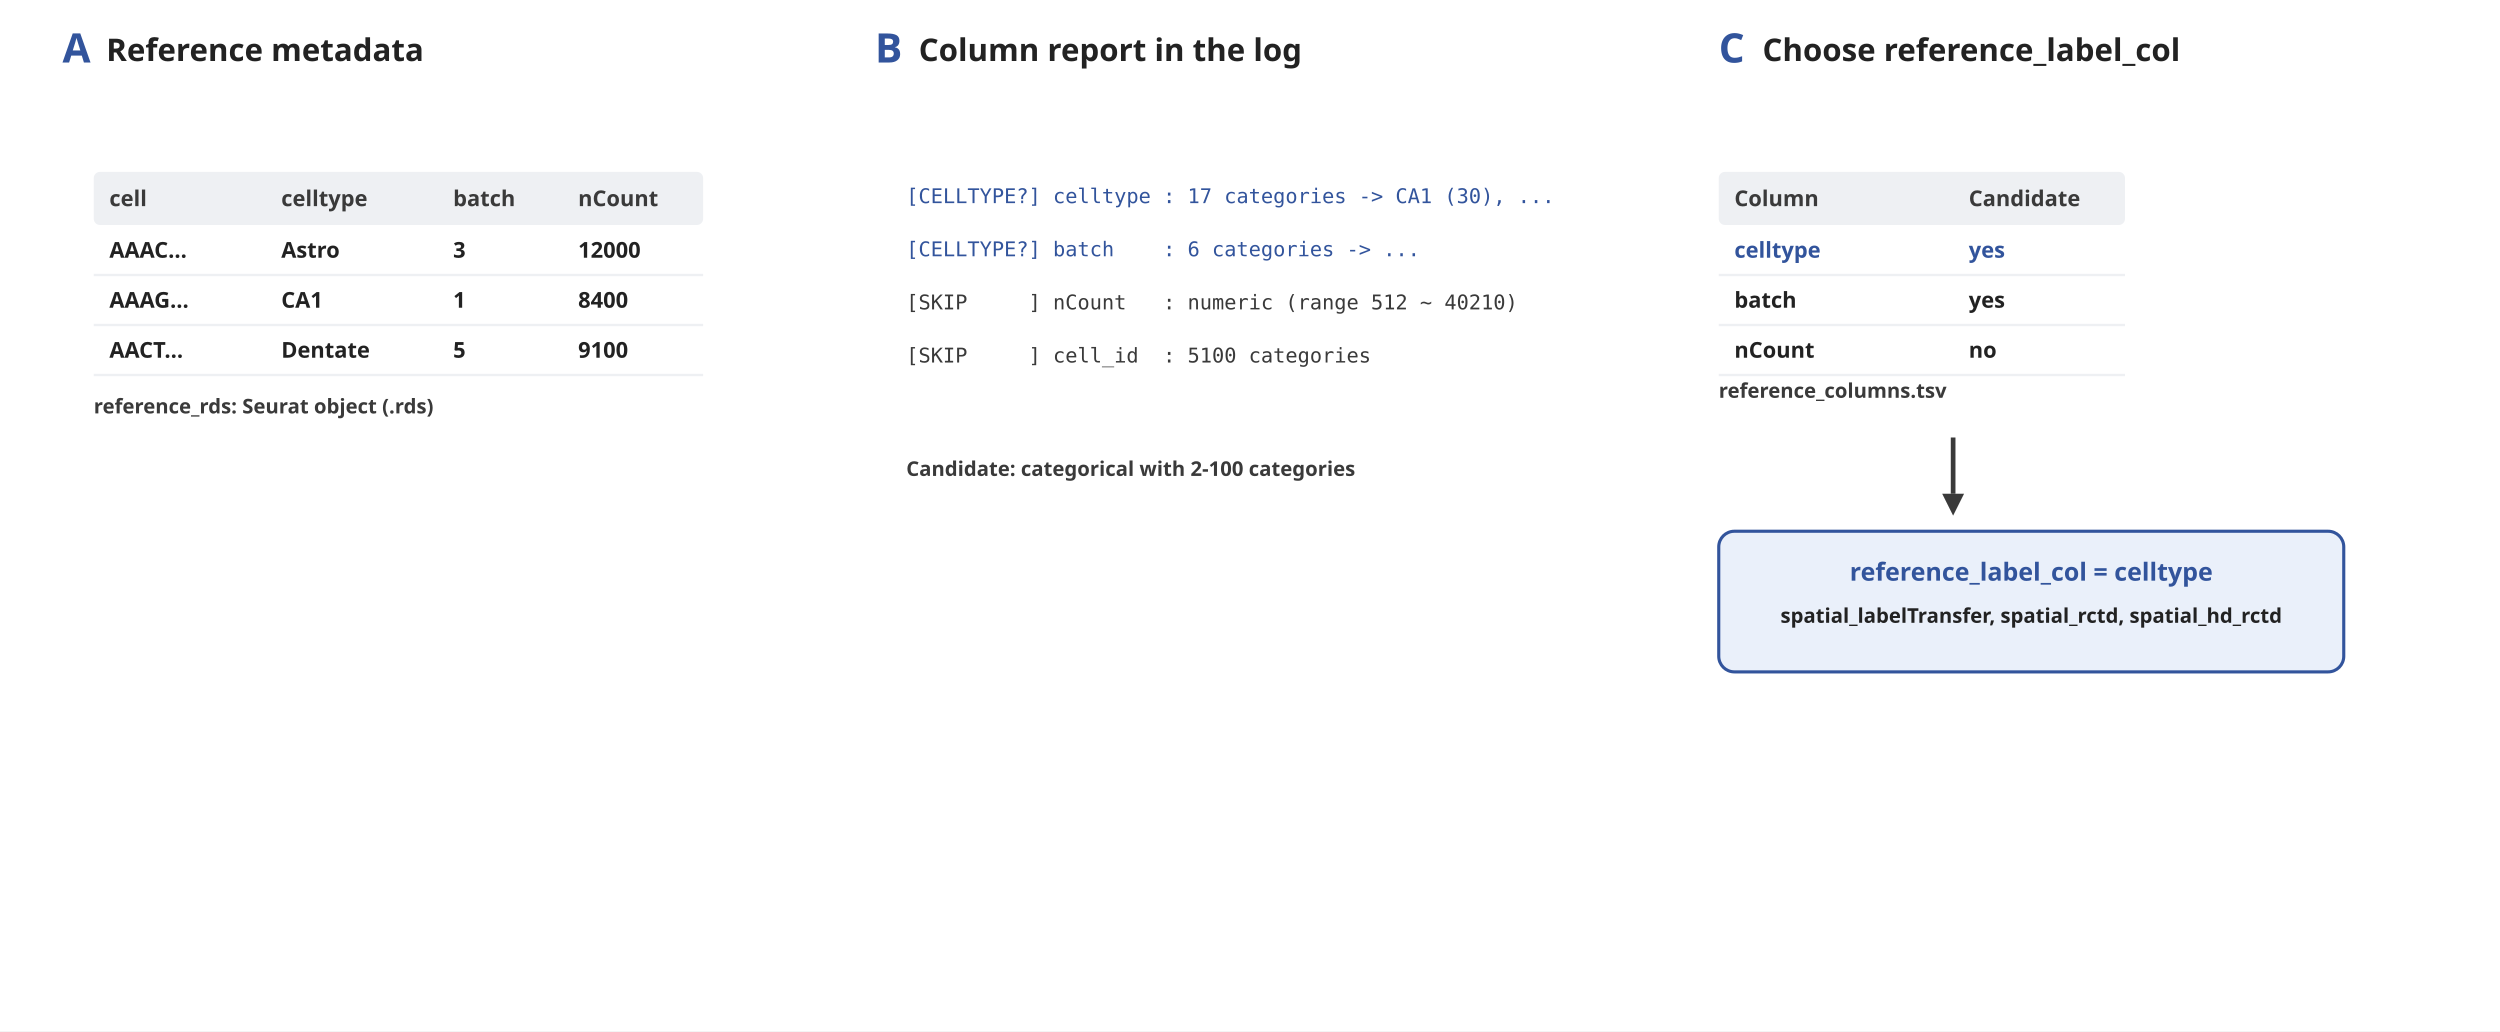
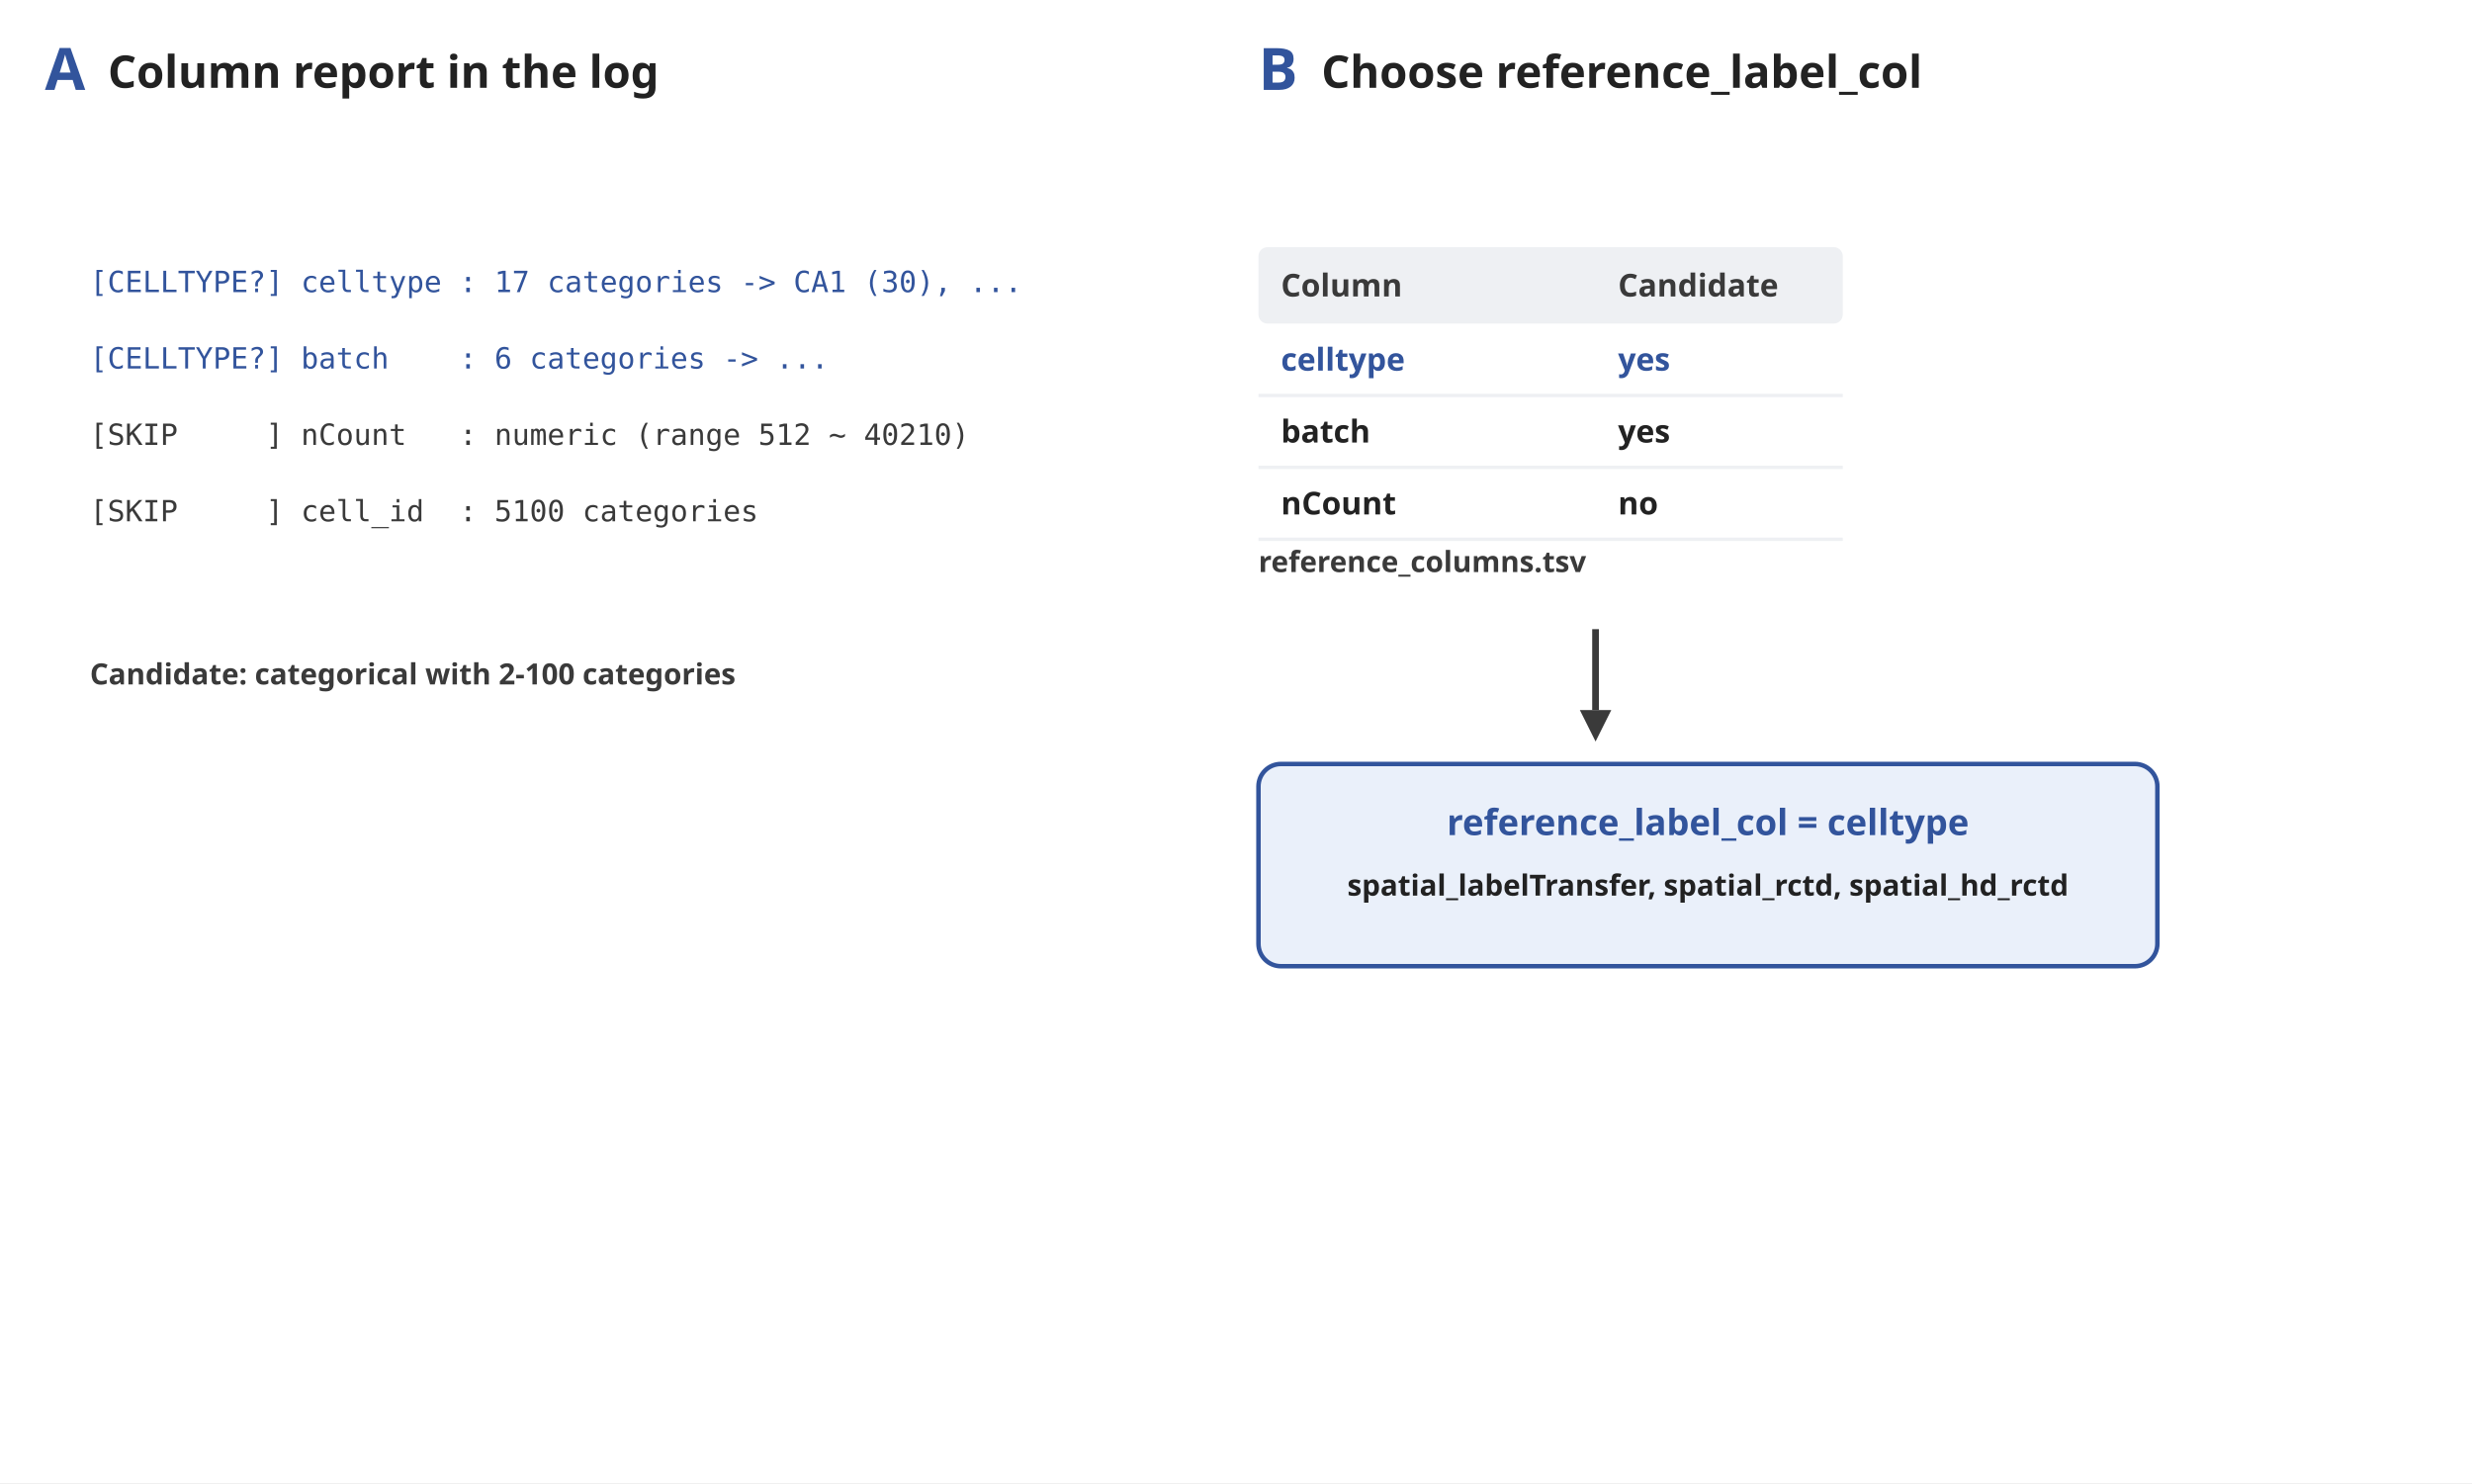
- <svg xmlns="http://www.w3.org/2000/svg" width="1600" height="660" viewBox="0 0 1600 660">
-   <rect width="1600" height="660" fill="#FFFFFF" />
-   <text x="40" y="40" font-family="Pretendard, sans-serif" font-size="26" font-weight="800" fill="#32549C">A</text>
-   <text x="68.0" y="32.0" font-family="Pretendard, sans-serif" font-size="20" font-weight="700" fill="#222222" text-anchor="start" dominant-baseline="middle">Reference metadata</text>
-   <rect x="60.0" y="110.0" width="390.0" height="34.0" rx="4" fill="#EEF0F3" opacity="1" />
-   <text x="70.0" y="127.0" font-family="Pretendard, sans-serif" font-size="14" font-weight="700" fill="#3A3A3A" text-anchor="start" dominant-baseline="middle">cell</text>
-   <text x="180.0" y="127.0" font-family="Pretendard, sans-serif" font-size="14" font-weight="700" fill="#3A3A3A" text-anchor="start" dominant-baseline="middle">celltype</text>
-   <text x="290.0" y="127.0" font-family="Pretendard, sans-serif" font-size="14" font-weight="700" fill="#3A3A3A" text-anchor="start" dominant-baseline="middle">batch</text>
-   <text x="370.0" y="127.0" font-family="Pretendard, sans-serif" font-size="14" font-weight="700" fill="#3A3A3A" text-anchor="start" dominant-baseline="middle">nCount</text>
-   <line x1="60.0" y1="176.0" x2="450.0" y2="176.0" stroke="#EEF0F3" stroke-width="1.5" />
-   <text x="70.0" y="160.0" font-family="Pretendard, sans-serif" font-size="14" font-weight="600" fill="#222222" text-anchor="start" dominant-baseline="middle">AAAC...</text>
-   <text x="180.0" y="160.0" font-family="Pretendard, sans-serif" font-size="14" font-weight="600" fill="#222222" text-anchor="start" dominant-baseline="middle">Astro</text>
-   <text x="290.0" y="160.0" font-family="Pretendard, sans-serif" font-size="14" font-weight="600" fill="#222222" text-anchor="start" dominant-baseline="middle">3</text>
-   <text x="370.0" y="160.0" font-family="Pretendard, sans-serif" font-size="14" font-weight="600" fill="#222222" text-anchor="start" dominant-baseline="middle">12000</text>
-   <line x1="60.0" y1="208.0" x2="450.0" y2="208.0" stroke="#EEF0F3" stroke-width="1.5" />
-   <text x="70.0" y="192.0" font-family="Pretendard, sans-serif" font-size="14" font-weight="600" fill="#222222" text-anchor="start" dominant-baseline="middle">AAAG...</text>
-   <text x="180.0" y="192.0" font-family="Pretendard, sans-serif" font-size="14" font-weight="600" fill="#222222" text-anchor="start" dominant-baseline="middle">CA1</text>
-   <text x="290.0" y="192.0" font-family="Pretendard, sans-serif" font-size="14" font-weight="600" fill="#222222" text-anchor="start" dominant-baseline="middle">1</text>
-   <text x="370.0" y="192.0" font-family="Pretendard, sans-serif" font-size="14" font-weight="600" fill="#222222" text-anchor="start" dominant-baseline="middle">8400</text>
-   <line x1="60.0" y1="240.0" x2="450.0" y2="240.0" stroke="#EEF0F3" stroke-width="1.5" />
-   <text x="70.0" y="224.0" font-family="Pretendard, sans-serif" font-size="14" font-weight="600" fill="#222222" text-anchor="start" dominant-baseline="middle">AACT...</text>
-   <text x="180.0" y="224.0" font-family="Pretendard, sans-serif" font-size="14" font-weight="600" fill="#222222" text-anchor="start" dominant-baseline="middle">Dentate</text>
-   <text x="290.0" y="224.0" font-family="Pretendard, sans-serif" font-size="14" font-weight="600" fill="#222222" text-anchor="start" dominant-baseline="middle">5</text>
-   <text x="370.0" y="224.0" font-family="Pretendard, sans-serif" font-size="14" font-weight="600" fill="#222222" text-anchor="start" dominant-baseline="middle">9100</text>
-   <text x="60.0" y="260.0" font-family="Pretendard, sans-serif" font-size="13" font-weight="600" fill="#3A3A3A" text-anchor="start" dominant-baseline="middle">reference_rds: Seurat object (.rds)</text>
-   <text x="560" y="40" font-family="Pretendard, sans-serif" font-size="26" font-weight="800" fill="#32549C">B</text>
-   <text x="588.0" y="32.0" font-family="Pretendard, sans-serif" font-size="20" font-weight="700" fill="#222222" text-anchor="start" dominant-baseline="middle">Column report in the log</text>
-   <text x="580" y="130" font-family="DejaVu Sans Mono, monospace" font-size="13" fill="#32549C" xml:space="preserve">[CELLTYPE?] celltype : 17 categories -&gt; CA1 (30), ...</text>
-   <text x="580" y="164" font-family="DejaVu Sans Mono, monospace" font-size="13" fill="#32549C" xml:space="preserve">[CELLTYPE?] batch    : 6 categories -&gt; ...</text>
-   <text x="580" y="198" font-family="DejaVu Sans Mono, monospace" font-size="13" fill="#3A3A3A" xml:space="preserve">[SKIP     ] nCount   : numeric (range 512 ~ 40210)</text>
-   <text x="580" y="232" font-family="DejaVu Sans Mono, monospace" font-size="13" fill="#3A3A3A" xml:space="preserve">[SKIP     ] cell_id  : 5100 categories</text>
-   <text x="580.0" y="300.0" font-family="Pretendard, sans-serif" font-size="13" font-weight="600" fill="#3A3A3A" text-anchor="start" dominant-baseline="middle">Candidate: categorical with 2-100 categories</text>
-   <text x="1100" y="40" font-family="Pretendard, sans-serif" font-size="26" font-weight="800" fill="#32549C">C</text>
-   <text x="1128.0" y="32.0" font-family="Pretendard, sans-serif" font-size="20" font-weight="700" fill="#222222" text-anchor="start" dominant-baseline="middle">Choose reference_label_col</text>
-   <rect x="1100.0" y="110.0" width="260.0" height="34.0" rx="4" fill="#EEF0F3" opacity="1" />
-   <text x="1110.0" y="127.0" font-family="Pretendard, sans-serif" font-size="14" font-weight="700" fill="#3A3A3A" text-anchor="start" dominant-baseline="middle">Column</text>
-   <text x="1260.0" y="127.0" font-family="Pretendard, sans-serif" font-size="14" font-weight="700" fill="#3A3A3A" text-anchor="start" dominant-baseline="middle">Candidate</text>
-   <line x1="1100.0" y1="176.0" x2="1360.0" y2="176.0" stroke="#EEF0F3" stroke-width="1.5" />
-   <text x="1110.0" y="160.0" font-family="Pretendard, sans-serif" font-size="14" font-weight="600" fill="#32549C" text-anchor="start" dominant-baseline="middle">celltype</text>
-   <text x="1260.0" y="160.0" font-family="Pretendard, sans-serif" font-size="14" font-weight="600" fill="#32549C" text-anchor="start" dominant-baseline="middle">yes</text>
-   <line x1="1100.0" y1="208.0" x2="1360.0" y2="208.0" stroke="#EEF0F3" stroke-width="1.5" />
-   <text x="1110.0" y="192.0" font-family="Pretendard, sans-serif" font-size="14" font-weight="600" fill="#222222" text-anchor="start" dominant-baseline="middle">batch</text>
-   <text x="1260.0" y="192.0" font-family="Pretendard, sans-serif" font-size="14" font-weight="600" fill="#222222" text-anchor="start" dominant-baseline="middle">yes</text>
-   <line x1="1100.0" y1="240.0" x2="1360.0" y2="240.0" stroke="#EEF0F3" stroke-width="1.5" />
-   <text x="1110.0" y="224.0" font-family="Pretendard, sans-serif" font-size="14" font-weight="600" fill="#222222" text-anchor="start" dominant-baseline="middle">nCount</text>
-   <text x="1260.0" y="224.0" font-family="Pretendard, sans-serif" font-size="14" font-weight="600" fill="#222222" text-anchor="start" dominant-baseline="middle">no</text>
-   <text x="1100.0" y="250.0" font-family="Pretendard, sans-serif" font-size="13" font-weight="600" fill="#3A3A3A" text-anchor="start" dominant-baseline="middle">reference_columns.tsv</text>
-   <line x1="1250.0" y1="280.0" x2="1250.0" y2="316.0" stroke="#3A3A3A" stroke-width="3" />
-   <path d="M1250.0,330.0 L1257.0,316.0 L1243.0,316.0 Z" fill="#3A3A3A" />
-   <rect x="1100.0" y="340.0" width="400.0" height="90.0" rx="10" fill="#EAF0FA" stroke="#32549C" stroke-width="2" opacity="1" />
-   <text x="1300.0" y="366.0" font-family="Pretendard, sans-serif" font-size="16" font-weight="800" fill="#32549C" text-anchor="middle" dominant-baseline="middle">reference_label_col = celltype</text>
-   <text x="1300.0" y="394.0" font-family="Pretendard, sans-serif" font-size="13" font-weight="600" fill="#222222" text-anchor="middle" dominant-baseline="middle">spatial_labelTransfer, spatial_rctd, spatial_hd_rctd</text>
+ <svg xmlns="http://www.w3.org/2000/svg" width="1100" height="660" viewBox="0 0 1100 660">
+   <rect width="1100" height="660" fill="#FFFFFF" />
+   <svg x="0" y="0" width="540" height="660" viewBox="540 0 540 660">
+     <rect width="1600" height="660" fill="#FFFFFF" />
+     <text x="40" y="40" font-family="Pretendard, sans-serif" font-size="26" font-weight="800" fill="#32549C">A</text>
+     <text x="68.0" y="32.0" font-family="Pretendard, sans-serif" font-size="20" font-weight="700" fill="#222222" text-anchor="start" dominant-baseline="middle">Reference metadata</text>
+     <rect x="60.0" y="110.0" width="390.0" height="34.0" rx="4" fill="#EEF0F3" opacity="1" />
+     <text x="70.0" y="127.0" font-family="Pretendard, sans-serif" font-size="14" font-weight="700" fill="#3A3A3A" text-anchor="start" dominant-baseline="middle">cell</text>
+     <text x="180.0" y="127.0" font-family="Pretendard, sans-serif" font-size="14" font-weight="700" fill="#3A3A3A" text-anchor="start" dominant-baseline="middle">celltype</text>
+     <text x="290.0" y="127.0" font-family="Pretendard, sans-serif" font-size="14" font-weight="700" fill="#3A3A3A" text-anchor="start" dominant-baseline="middle">batch</text>
+     <text x="370.0" y="127.0" font-family="Pretendard, sans-serif" font-size="14" font-weight="700" fill="#3A3A3A" text-anchor="start" dominant-baseline="middle">nCount</text>
+     <line x1="60.0" y1="176.0" x2="450.0" y2="176.0" stroke="#EEF0F3" stroke-width="1.5" />
+     <text x="70.0" y="160.0" font-family="Pretendard, sans-serif" font-size="14" font-weight="600" fill="#222222" text-anchor="start" dominant-baseline="middle">AAAC...</text>
+     <text x="180.0" y="160.0" font-family="Pretendard, sans-serif" font-size="14" font-weight="600" fill="#222222" text-anchor="start" dominant-baseline="middle">Astro</text>
+     <text x="290.0" y="160.0" font-family="Pretendard, sans-serif" font-size="14" font-weight="600" fill="#222222" text-anchor="start" dominant-baseline="middle">3</text>
+     <text x="370.0" y="160.0" font-family="Pretendard, sans-serif" font-size="14" font-weight="600" fill="#222222" text-anchor="start" dominant-baseline="middle">12000</text>
+     <line x1="60.0" y1="208.0" x2="450.0" y2="208.0" stroke="#EEF0F3" stroke-width="1.5" />
+     <text x="70.0" y="192.0" font-family="Pretendard, sans-serif" font-size="14" font-weight="600" fill="#222222" text-anchor="start" dominant-baseline="middle">AAAG...</text>
+     <text x="180.0" y="192.0" font-family="Pretendard, sans-serif" font-size="14" font-weight="600" fill="#222222" text-anchor="start" dominant-baseline="middle">CA1</text>
+     <text x="290.0" y="192.0" font-family="Pretendard, sans-serif" font-size="14" font-weight="600" fill="#222222" text-anchor="start" dominant-baseline="middle">1</text>
+     <text x="370.0" y="192.0" font-family="Pretendard, sans-serif" font-size="14" font-weight="600" fill="#222222" text-anchor="start" dominant-baseline="middle">8400</text>
+     <line x1="60.0" y1="240.0" x2="450.0" y2="240.0" stroke="#EEF0F3" stroke-width="1.5" />
+     <text x="70.0" y="224.0" font-family="Pretendard, sans-serif" font-size="14" font-weight="600" fill="#222222" text-anchor="start" dominant-baseline="middle">AACT...</text>
+     <text x="180.0" y="224.0" font-family="Pretendard, sans-serif" font-size="14" font-weight="600" fill="#222222" text-anchor="start" dominant-baseline="middle">Dentate</text>
+     <text x="290.0" y="224.0" font-family="Pretendard, sans-serif" font-size="14" font-weight="600" fill="#222222" text-anchor="start" dominant-baseline="middle">5</text>
+     <text x="370.0" y="224.0" font-family="Pretendard, sans-serif" font-size="14" font-weight="600" fill="#222222" text-anchor="start" dominant-baseline="middle">9100</text>
+     <text x="60.0" y="260.0" font-family="Pretendard, sans-serif" font-size="13" font-weight="600" fill="#3A3A3A" text-anchor="start" dominant-baseline="middle">reference_rds: Seurat object (.rds)</text>
+     <text x="560" y="40" font-family="Pretendard, sans-serif" font-size="26" font-weight="800" fill="#32549C">A</text>
+     <text x="588.0" y="32.0" font-family="Pretendard, sans-serif" font-size="20" font-weight="700" fill="#222222" text-anchor="start" dominant-baseline="middle">Column report in the log</text>
+     <text x="580" y="130" font-family="DejaVu Sans Mono, monospace" font-size="13" fill="#32549C" xml:space="preserve">[CELLTYPE?] celltype : 17 categories -&gt; CA1 (30), ...</text>
+     <text x="580" y="164" font-family="DejaVu Sans Mono, monospace" font-size="13" fill="#32549C" xml:space="preserve">[CELLTYPE?] batch    : 6 categories -&gt; ...</text>
+     <text x="580" y="198" font-family="DejaVu Sans Mono, monospace" font-size="13" fill="#3A3A3A" xml:space="preserve">[SKIP     ] nCount   : numeric (range 512 ~ 40210)</text>
+     <text x="580" y="232" font-family="DejaVu Sans Mono, monospace" font-size="13" fill="#3A3A3A" xml:space="preserve">[SKIP     ] cell_id  : 5100 categories</text>
+     <text x="580.0" y="300.0" font-family="Pretendard, sans-serif" font-size="13" font-weight="600" fill="#3A3A3A" text-anchor="start" dominant-baseline="middle">Candidate: categorical with 2-100 categories</text>
+     <text x="1100" y="40" font-family="Pretendard, sans-serif" font-size="26" font-weight="800" fill="#32549C">B</text>
+     <text x="1128.0" y="32.0" font-family="Pretendard, sans-serif" font-size="20" font-weight="700" fill="#222222" text-anchor="start" dominant-baseline="middle">Choose reference_label_col</text>
+     <rect x="1100.0" y="110.0" width="260.0" height="34.0" rx="4" fill="#EEF0F3" opacity="1" />
+     <text x="1110.0" y="127.0" font-family="Pretendard, sans-serif" font-size="14" font-weight="700" fill="#3A3A3A" text-anchor="start" dominant-baseline="middle">Column</text>
+     <text x="1260.0" y="127.0" font-family="Pretendard, sans-serif" font-size="14" font-weight="700" fill="#3A3A3A" text-anchor="start" dominant-baseline="middle">Candidate</text>
+     <line x1="1100.0" y1="176.0" x2="1360.0" y2="176.0" stroke="#EEF0F3" stroke-width="1.5" />
+     <text x="1110.0" y="160.0" font-family="Pretendard, sans-serif" font-size="14" font-weight="600" fill="#32549C" text-anchor="start" dominant-baseline="middle">celltype</text>
+     <text x="1260.0" y="160.0" font-family="Pretendard, sans-serif" font-size="14" font-weight="600" fill="#32549C" text-anchor="start" dominant-baseline="middle">yes</text>
+     <line x1="1100.0" y1="208.0" x2="1360.0" y2="208.0" stroke="#EEF0F3" stroke-width="1.5" />
+     <text x="1110.0" y="192.0" font-family="Pretendard, sans-serif" font-size="14" font-weight="600" fill="#222222" text-anchor="start" dominant-baseline="middle">batch</text>
+     <text x="1260.0" y="192.0" font-family="Pretendard, sans-serif" font-size="14" font-weight="600" fill="#222222" text-anchor="start" dominant-baseline="middle">yes</text>
+     <line x1="1100.0" y1="240.0" x2="1360.0" y2="240.0" stroke="#EEF0F3" stroke-width="1.5" />
+     <text x="1110.0" y="224.0" font-family="Pretendard, sans-serif" font-size="14" font-weight="600" fill="#222222" text-anchor="start" dominant-baseline="middle">nCount</text>
+     <text x="1260.0" y="224.0" font-family="Pretendard, sans-serif" font-size="14" font-weight="600" fill="#222222" text-anchor="start" dominant-baseline="middle">no</text>
+     <text x="1100.0" y="250.0" font-family="Pretendard, sans-serif" font-size="13" font-weight="600" fill="#3A3A3A" text-anchor="start" dominant-baseline="middle">reference_columns.tsv</text>
+     <line x1="1250.0" y1="280.0" x2="1250.0" y2="316.0" stroke="#3A3A3A" stroke-width="3" />
+     <path d="M1250.0,330.0 L1257.0,316.0 L1243.0,316.0 Z" fill="#3A3A3A" />
+     <rect x="1100.0" y="340.0" width="400.0" height="90.0" rx="10" fill="#EAF0FA" stroke="#32549C" stroke-width="2" opacity="1" />
+     <text x="1300.0" y="366.0" font-family="Pretendard, sans-serif" font-size="16" font-weight="800" fill="#32549C" text-anchor="middle" dominant-baseline="middle">reference_label_col = celltype</text>
+     <text x="1300.0" y="394.0" font-family="Pretendard, sans-serif" font-size="13" font-weight="600" fill="#222222" text-anchor="middle" dominant-baseline="middle">spatial_labelTransfer, spatial_rctd, spatial_hd_rctd</text>
+   </svg>
+   <svg x="540" y="0" width="540" height="660" viewBox="1080 0 540 660">
+     <rect width="1600" height="660" fill="#FFFFFF" />
+     <text x="40" y="40" font-family="Pretendard, sans-serif" font-size="26" font-weight="800" fill="#32549C">A</text>
+     <text x="68.0" y="32.0" font-family="Pretendard, sans-serif" font-size="20" font-weight="700" fill="#222222" text-anchor="start" dominant-baseline="middle">Reference metadata</text>
+     <rect x="60.0" y="110.0" width="390.0" height="34.0" rx="4" fill="#EEF0F3" opacity="1" />
+     <text x="70.0" y="127.0" font-family="Pretendard, sans-serif" font-size="14" font-weight="700" fill="#3A3A3A" text-anchor="start" dominant-baseline="middle">cell</text>
+     <text x="180.0" y="127.0" font-family="Pretendard, sans-serif" font-size="14" font-weight="700" fill="#3A3A3A" text-anchor="start" dominant-baseline="middle">celltype</text>
+     <text x="290.0" y="127.0" font-family="Pretendard, sans-serif" font-size="14" font-weight="700" fill="#3A3A3A" text-anchor="start" dominant-baseline="middle">batch</text>
+     <text x="370.0" y="127.0" font-family="Pretendard, sans-serif" font-size="14" font-weight="700" fill="#3A3A3A" text-anchor="start" dominant-baseline="middle">nCount</text>
+     <line x1="60.0" y1="176.0" x2="450.0" y2="176.0" stroke="#EEF0F3" stroke-width="1.5" />
+     <text x="70.0" y="160.0" font-family="Pretendard, sans-serif" font-size="14" font-weight="600" fill="#222222" text-anchor="start" dominant-baseline="middle">AAAC...</text>
+     <text x="180.0" y="160.0" font-family="Pretendard, sans-serif" font-size="14" font-weight="600" fill="#222222" text-anchor="start" dominant-baseline="middle">Astro</text>
+     <text x="290.0" y="160.0" font-family="Pretendard, sans-serif" font-size="14" font-weight="600" fill="#222222" text-anchor="start" dominant-baseline="middle">3</text>
+     <text x="370.0" y="160.0" font-family="Pretendard, sans-serif" font-size="14" font-weight="600" fill="#222222" text-anchor="start" dominant-baseline="middle">12000</text>
+     <line x1="60.0" y1="208.0" x2="450.0" y2="208.0" stroke="#EEF0F3" stroke-width="1.5" />
+     <text x="70.0" y="192.0" font-family="Pretendard, sans-serif" font-size="14" font-weight="600" fill="#222222" text-anchor="start" dominant-baseline="middle">AAAG...</text>
+     <text x="180.0" y="192.0" font-family="Pretendard, sans-serif" font-size="14" font-weight="600" fill="#222222" text-anchor="start" dominant-baseline="middle">CA1</text>
+     <text x="290.0" y="192.0" font-family="Pretendard, sans-serif" font-size="14" font-weight="600" fill="#222222" text-anchor="start" dominant-baseline="middle">1</text>
+     <text x="370.0" y="192.0" font-family="Pretendard, sans-serif" font-size="14" font-weight="600" fill="#222222" text-anchor="start" dominant-baseline="middle">8400</text>
+     <line x1="60.0" y1="240.0" x2="450.0" y2="240.0" stroke="#EEF0F3" stroke-width="1.5" />
+     <text x="70.0" y="224.0" font-family="Pretendard, sans-serif" font-size="14" font-weight="600" fill="#222222" text-anchor="start" dominant-baseline="middle">AACT...</text>
+     <text x="180.0" y="224.0" font-family="Pretendard, sans-serif" font-size="14" font-weight="600" fill="#222222" text-anchor="start" dominant-baseline="middle">Dentate</text>
+     <text x="290.0" y="224.0" font-family="Pretendard, sans-serif" font-size="14" font-weight="600" fill="#222222" text-anchor="start" dominant-baseline="middle">5</text>
+     <text x="370.0" y="224.0" font-family="Pretendard, sans-serif" font-size="14" font-weight="600" fill="#222222" text-anchor="start" dominant-baseline="middle">9100</text>
+     <text x="60.0" y="260.0" font-family="Pretendard, sans-serif" font-size="13" font-weight="600" fill="#3A3A3A" text-anchor="start" dominant-baseline="middle">reference_rds: Seurat object (.rds)</text>
+     <text x="560" y="40" font-family="Pretendard, sans-serif" font-size="26" font-weight="800" fill="#32549C">A</text>
+     <text x="588.0" y="32.0" font-family="Pretendard, sans-serif" font-size="20" font-weight="700" fill="#222222" text-anchor="start" dominant-baseline="middle">Column report in the log</text>
+     <text x="580" y="130" font-family="DejaVu Sans Mono, monospace" font-size="13" fill="#32549C" xml:space="preserve">[CELLTYPE?] celltype : 17 categories -&gt; CA1 (30), ...</text>
+     <text x="580" y="164" font-family="DejaVu Sans Mono, monospace" font-size="13" fill="#32549C" xml:space="preserve">[CELLTYPE?] batch    : 6 categories -&gt; ...</text>
+     <text x="580" y="198" font-family="DejaVu Sans Mono, monospace" font-size="13" fill="#3A3A3A" xml:space="preserve">[SKIP     ] nCount   : numeric (range 512 ~ 40210)</text>
+     <text x="580" y="232" font-family="DejaVu Sans Mono, monospace" font-size="13" fill="#3A3A3A" xml:space="preserve">[SKIP     ] cell_id  : 5100 categories</text>
+     <text x="580.0" y="300.0" font-family="Pretendard, sans-serif" font-size="13" font-weight="600" fill="#3A3A3A" text-anchor="start" dominant-baseline="middle">Candidate: categorical with 2-100 categories</text>
+     <text x="1100" y="40" font-family="Pretendard, sans-serif" font-size="26" font-weight="800" fill="#32549C">B</text>
+     <text x="1128.0" y="32.0" font-family="Pretendard, sans-serif" font-size="20" font-weight="700" fill="#222222" text-anchor="start" dominant-baseline="middle">Choose reference_label_col</text>
+     <rect x="1100.0" y="110.0" width="260.0" height="34.0" rx="4" fill="#EEF0F3" opacity="1" />
+     <text x="1110.0" y="127.0" font-family="Pretendard, sans-serif" font-size="14" font-weight="700" fill="#3A3A3A" text-anchor="start" dominant-baseline="middle">Column</text>
+     <text x="1260.0" y="127.0" font-family="Pretendard, sans-serif" font-size="14" font-weight="700" fill="#3A3A3A" text-anchor="start" dominant-baseline="middle">Candidate</text>
+     <line x1="1100.0" y1="176.0" x2="1360.0" y2="176.0" stroke="#EEF0F3" stroke-width="1.5" />
+     <text x="1110.0" y="160.0" font-family="Pretendard, sans-serif" font-size="14" font-weight="600" fill="#32549C" text-anchor="start" dominant-baseline="middle">celltype</text>
+     <text x="1260.0" y="160.0" font-family="Pretendard, sans-serif" font-size="14" font-weight="600" fill="#32549C" text-anchor="start" dominant-baseline="middle">yes</text>
+     <line x1="1100.0" y1="208.0" x2="1360.0" y2="208.0" stroke="#EEF0F3" stroke-width="1.5" />
+     <text x="1110.0" y="192.0" font-family="Pretendard, sans-serif" font-size="14" font-weight="600" fill="#222222" text-anchor="start" dominant-baseline="middle">batch</text>
+     <text x="1260.0" y="192.0" font-family="Pretendard, sans-serif" font-size="14" font-weight="600" fill="#222222" text-anchor="start" dominant-baseline="middle">yes</text>
+     <line x1="1100.0" y1="240.0" x2="1360.0" y2="240.0" stroke="#EEF0F3" stroke-width="1.5" />
+     <text x="1110.0" y="224.0" font-family="Pretendard, sans-serif" font-size="14" font-weight="600" fill="#222222" text-anchor="start" dominant-baseline="middle">nCount</text>
+     <text x="1260.0" y="224.0" font-family="Pretendard, sans-serif" font-size="14" font-weight="600" fill="#222222" text-anchor="start" dominant-baseline="middle">no</text>
+     <text x="1100.0" y="250.0" font-family="Pretendard, sans-serif" font-size="13" font-weight="600" fill="#3A3A3A" text-anchor="start" dominant-baseline="middle">reference_columns.tsv</text>
+     <line x1="1250.0" y1="280.0" x2="1250.0" y2="316.0" stroke="#3A3A3A" stroke-width="3" />
+     <path d="M1250.0,330.0 L1257.0,316.0 L1243.0,316.0 Z" fill="#3A3A3A" />
+     <rect x="1100.0" y="340.0" width="400.0" height="90.0" rx="10" fill="#EAF0FA" stroke="#32549C" stroke-width="2" opacity="1" />
+     <text x="1300.0" y="366.0" font-family="Pretendard, sans-serif" font-size="16" font-weight="800" fill="#32549C" text-anchor="middle" dominant-baseline="middle">reference_label_col = celltype</text>
+     <text x="1300.0" y="394.0" font-family="Pretendard, sans-serif" font-size="13" font-weight="600" fill="#222222" text-anchor="middle" dominant-baseline="middle">spatial_labelTransfer, spatial_rctd, spatial_hd_rctd</text>
+   </svg>
</svg>
